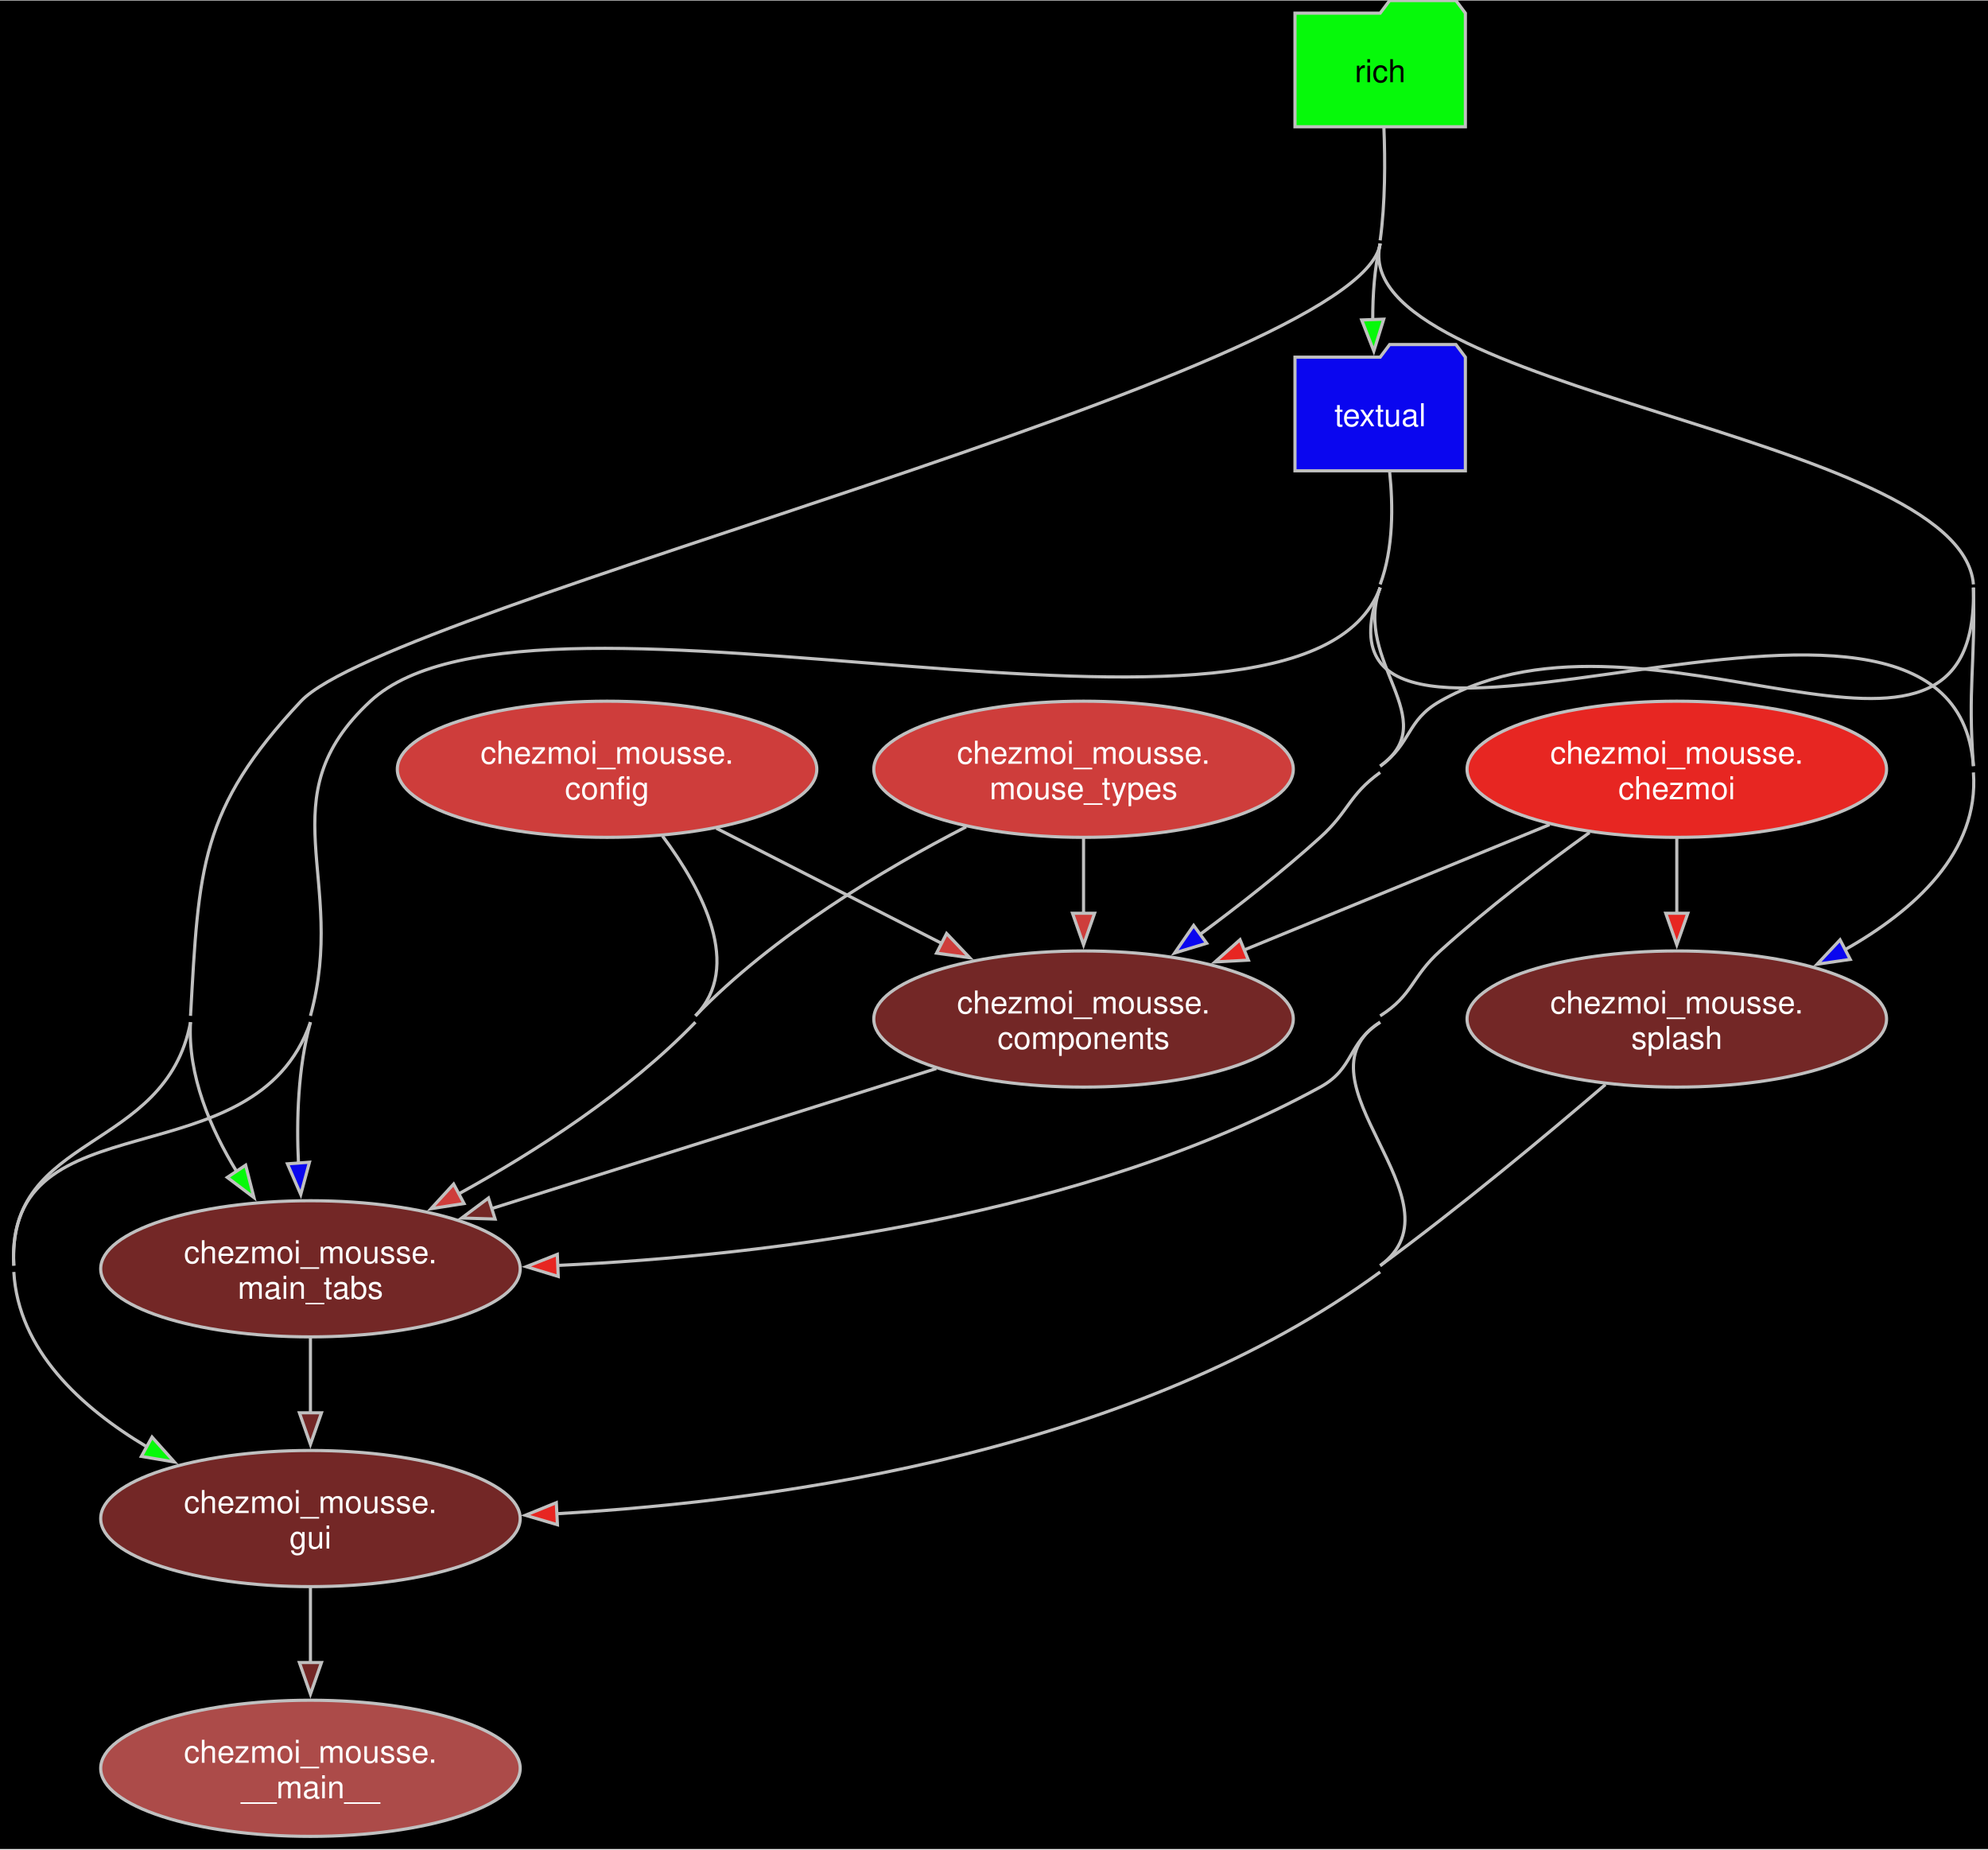
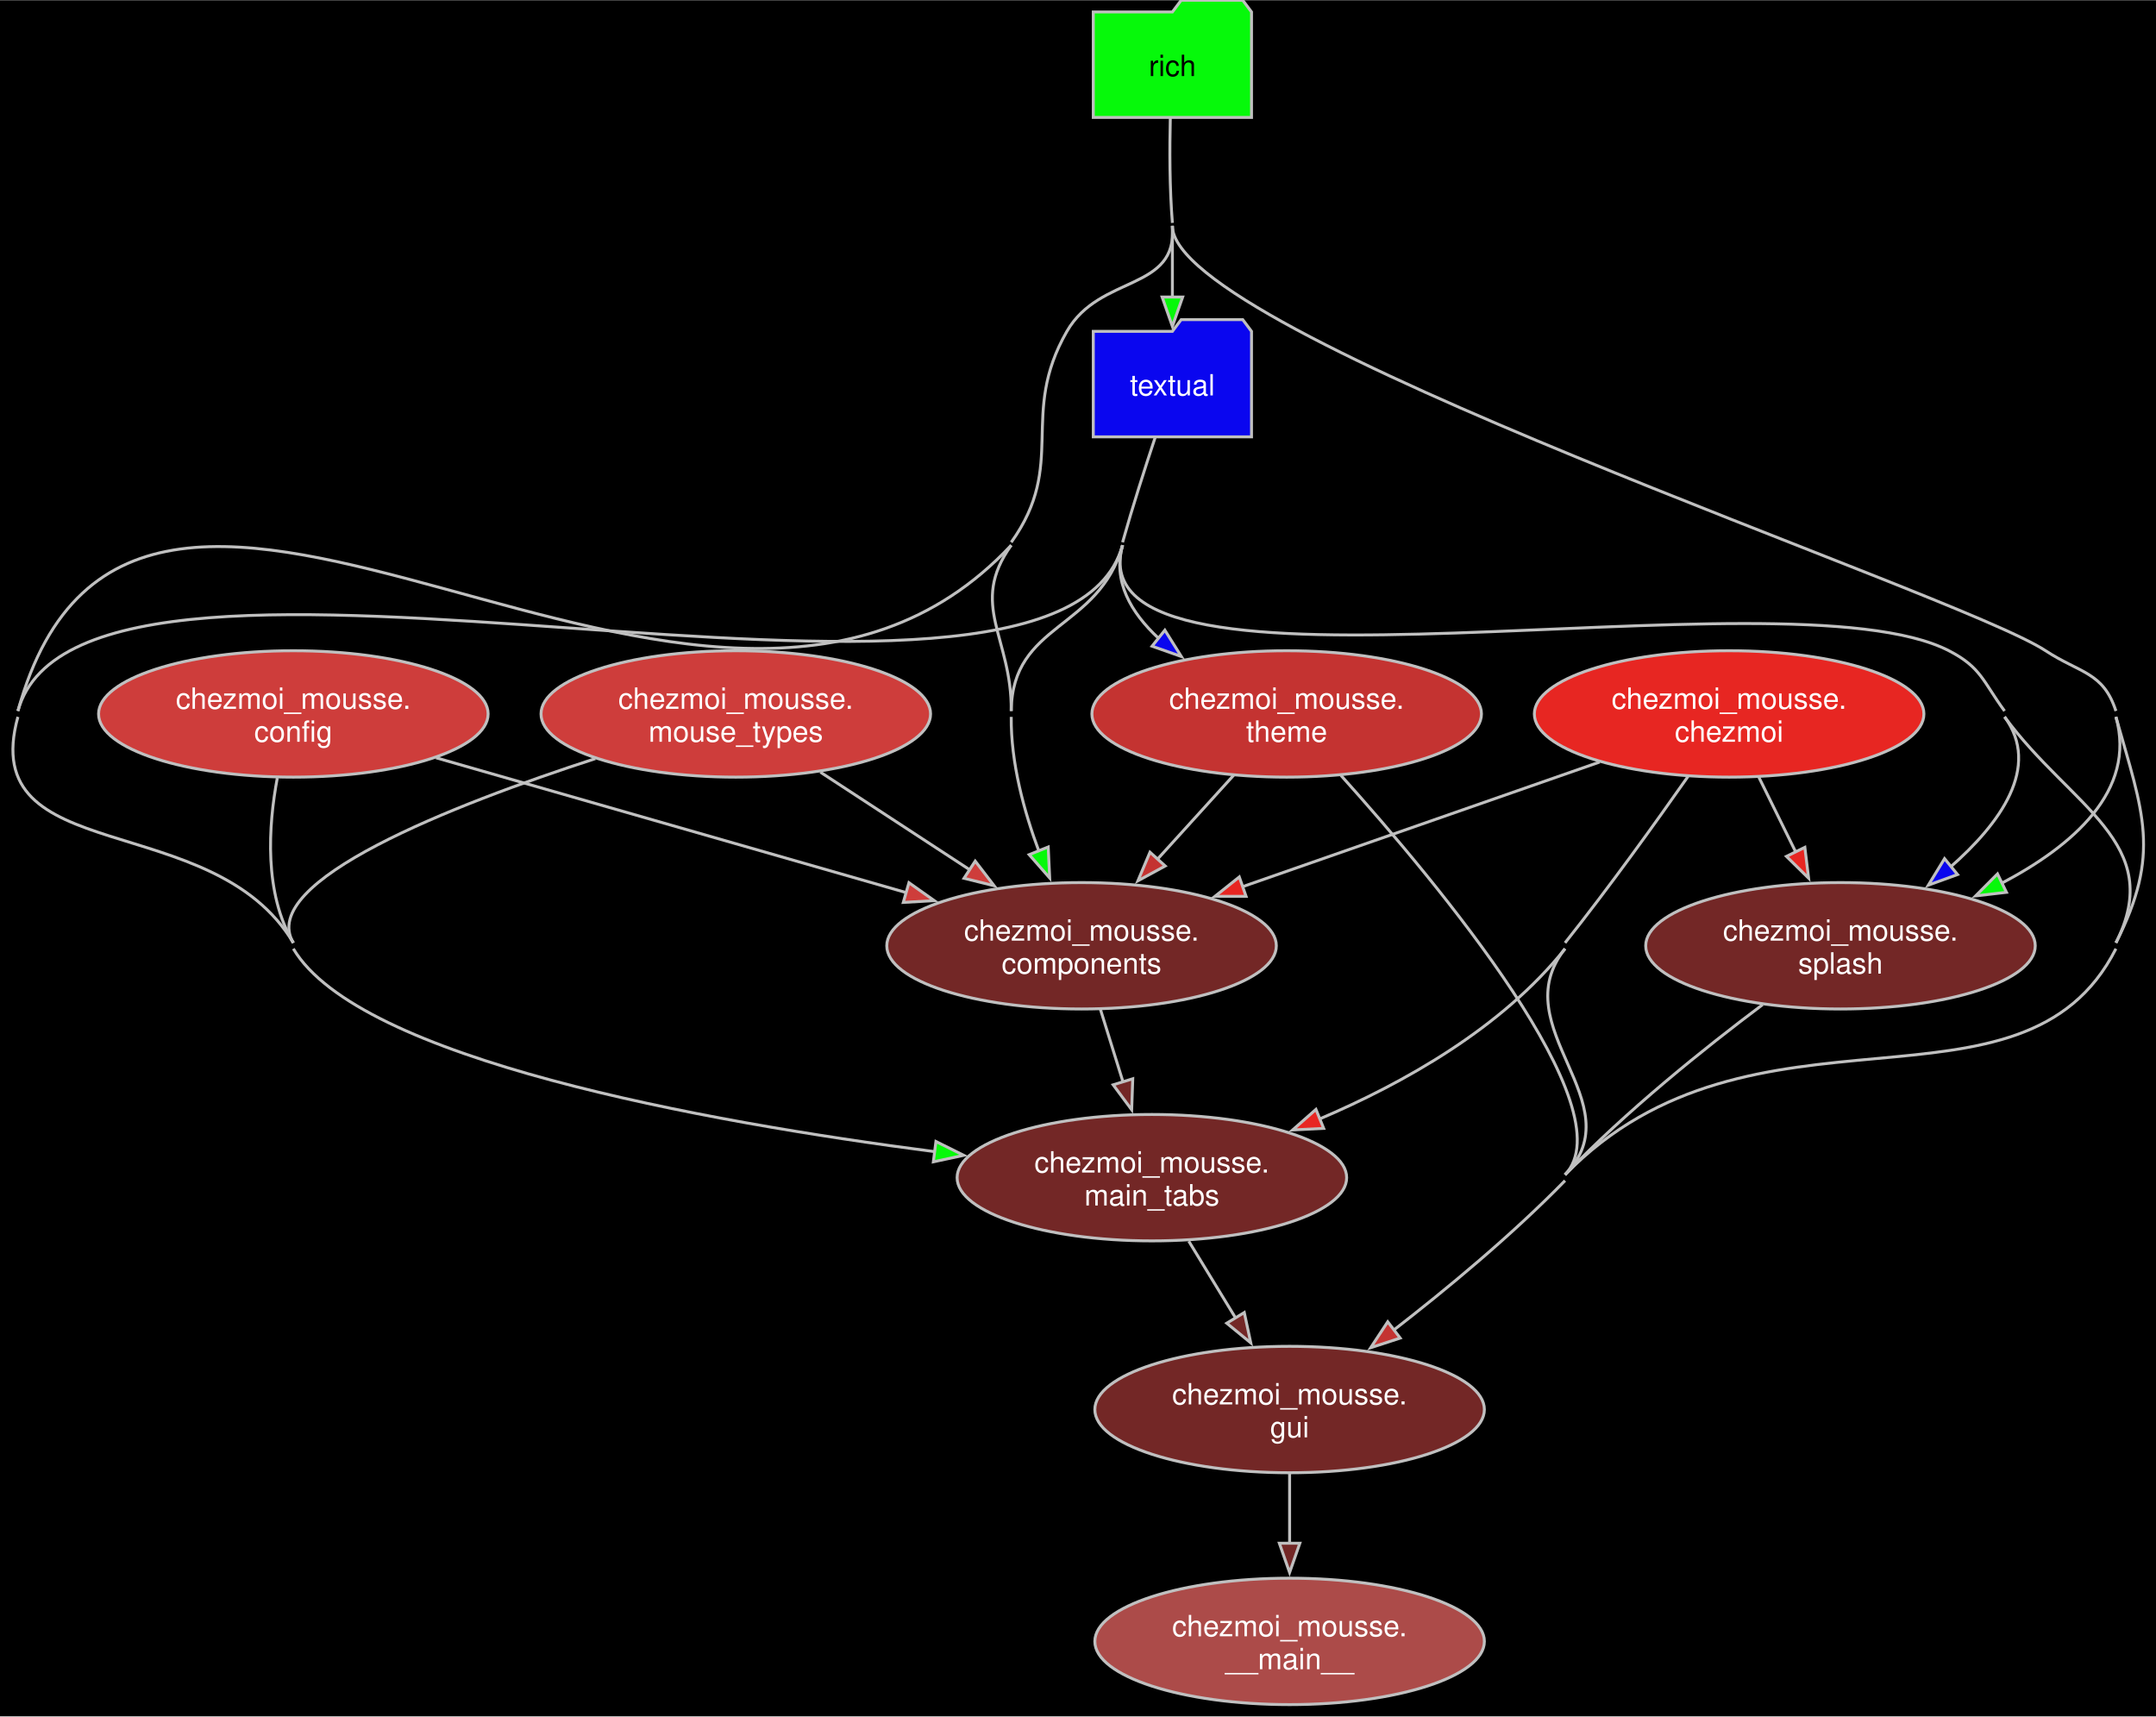
- <svg xmlns="http://www.w3.org/2000/svg" width="630pt" height="586pt" viewBox="0.00 0.00 630.00 585.67">
+ <svg xmlns="http://www.w3.org/2000/svg" width="736pt" height="586pt" viewBox="0.00 0.00 735.79 585.67">
  <g id="graph0" class="graph" transform="scale(1 1) rotate(0) translate(4 581.67)">
    <style>.edge&gt;path:hover{stroke-width:8}</style>
-     <polygon fill="black" stroke="none" points="-4,4 -4,-581.67 626,-581.67 626,4 -4,4" />
+     <polygon fill="black" stroke="none" points="-4,4 -4,-581.67 731.79,-581.67 731.79,4 -4,4" />
    <g id="node1" class="node">
      <style>.edge&gt;path:hover{stroke-width:8}</style>
-       <ellipse fill="#ac4b49" stroke="silver" cx="94.38" cy="-21.57" rx="66.47" ry="21.57" />
-       <text text-anchor="middle" x="94.38" y="-23.32" font-family="Helvetica,sans-Serif" font-size="10.00" fill="#ffffff">chezmoi_mousse.</text>
-       <text text-anchor="middle" x="94.38" y="-12.07" font-family="Helvetica,sans-Serif" font-size="10.00" fill="#ffffff">__main__</text>
+       <ellipse fill="#ac4b49" stroke="silver" cx="436.11" cy="-21.57" rx="66.47" ry="21.57" />
+       <text text-anchor="middle" x="436.11" y="-23.32" font-family="Helvetica,sans-Serif" font-size="10.00" fill="#ffffff">chezmoi_mousse.</text>
+       <text text-anchor="middle" x="436.11" y="-12.07" font-family="Helvetica,sans-Serif" font-size="10.00" fill="#ffffff">__main__</text>
    </g>
    <g id="node2" class="node">
      <style>.edge&gt;path:hover{stroke-width:8}</style>
-       <ellipse fill="#e72622" stroke="silver" cx="527.38" cy="-338.1" rx="66.47" ry="21.57" />
-       <text text-anchor="middle" x="527.38" y="-339.85" font-family="Helvetica,sans-Serif" font-size="10.00" fill="#ffffff">chezmoi_mousse.</text>
-       <text text-anchor="middle" x="527.38" y="-328.6" font-family="Helvetica,sans-Serif" font-size="10.00" fill="#ffffff">chezmoi</text>
+       <ellipse fill="#e72622" stroke="silver" cx="586.11" cy="-338.1" rx="66.47" ry="21.57" />
+       <text text-anchor="middle" x="586.11" y="-339.85" font-family="Helvetica,sans-Serif" font-size="10.00" fill="#ffffff">chezmoi_mousse.</text>
+       <text text-anchor="middle" x="586.11" y="-328.6" font-family="Helvetica,sans-Serif" font-size="10.00" fill="#ffffff">chezmoi</text>
    </g>
    <g id="node3" class="node">
      <style>.edge&gt;path:hover{stroke-width:8}</style>
-       <ellipse fill="#732726" stroke="silver" cx="339.38" cy="-258.97" rx="66.47" ry="21.57" />
-       <text text-anchor="middle" x="339.38" y="-260.72" font-family="Helvetica,sans-Serif" font-size="10.00" fill="#ffffff">chezmoi_mousse.</text>
-       <text text-anchor="middle" x="339.38" y="-249.47" font-family="Helvetica,sans-Serif" font-size="10.00" fill="#ffffff">components</text>
+       <ellipse fill="#732726" stroke="silver" cx="365.11" cy="-258.97" rx="66.47" ry="21.57" />
+       <text text-anchor="middle" x="365.11" y="-260.72" font-family="Helvetica,sans-Serif" font-size="10.00" fill="#ffffff">chezmoi_mousse.</text>
+       <text text-anchor="middle" x="365.11" y="-249.47" font-family="Helvetica,sans-Serif" font-size="10.00" fill="#ffffff">components</text>
    </g>
    <g id="edge1" class="edge">
      <style>.edge&gt;path:hover{stroke-width:8}</style>
-       <path fill="none" stroke="silver" d="M487.05,-320.55C458.67,-308.91 420.49,-293.24 390.06,-280.76" />
-       <polygon fill="#e72622" stroke="silver" points="391.62,-277.62 381.04,-277.06 388.97,-284.1 391.62,-277.62" />
+       <path fill="none" stroke="silver" d="M541.92,-321.68C506.84,-309.43 457.6,-292.25 420,-279.12" />
+       <polygon fill="#e72622" stroke="silver" points="421.25,-275.85 410.65,-275.86 418.94,-282.46 421.25,-275.85" />
    </g>
    <g id="node5" class="node">
      <style>.edge&gt;path:hover{stroke-width:8}</style>
-       <ellipse fill="#732726" stroke="silver" cx="94.38" cy="-100.7" rx="66.47" ry="21.57" />
-       <text text-anchor="middle" x="94.38" y="-102.45" font-family="Helvetica,sans-Serif" font-size="10.00" fill="#ffffff">chezmoi_mousse.</text>
-       <text text-anchor="middle" x="94.38" y="-91.2" font-family="Helvetica,sans-Serif" font-size="10.00" fill="#ffffff">gui</text>
+       <ellipse fill="#732726" stroke="silver" cx="436.11" cy="-100.7" rx="66.47" ry="21.57" />
+       <text text-anchor="middle" x="436.11" y="-102.45" font-family="Helvetica,sans-Serif" font-size="10.00" fill="#ffffff">chezmoi_mousse.</text>
+       <text text-anchor="middle" x="436.11" y="-91.2" font-family="Helvetica,sans-Serif" font-size="10.00" fill="#ffffff">gui</text>
    </g>
    <g id="edge2" class="edge">
      <style>.edge&gt;path:hover{stroke-width:8}</style>
-       <path fill="none" stroke="silver" d="M433.38,-257.97C404.49,-239.52 461.04,-201.09 433.38,-180.83" />
-       <path fill="none" stroke="silver" d="M433.38,-178.83C356.61,-122.61 245.82,-106.38 172.04,-102.21" />
-       <polygon fill="#e72622" stroke="silver" points="172.65,-98.74 162.49,-101.74 172.3,-105.73 172.65,-98.74" />
+       <path fill="none" stroke="silver" d="M530.11,-257.97C508.77,-231.14 554.03,-205.39 530.11,-180.83" />
    </g>
    <g id="node6" class="node">
      <style>.edge&gt;path:hover{stroke-width:8}</style>
-       <ellipse fill="#732726" stroke="silver" cx="94.38" cy="-179.83" rx="66.47" ry="21.57" />
-       <text text-anchor="middle" x="94.38" y="-181.58" font-family="Helvetica,sans-Serif" font-size="10.00" fill="#ffffff">chezmoi_mousse.</text>
-       <text text-anchor="middle" x="94.38" y="-170.33" font-family="Helvetica,sans-Serif" font-size="10.00" fill="#ffffff">main_tabs</text>
+       <ellipse fill="#732726" stroke="silver" cx="389.11" cy="-179.83" rx="66.47" ry="21.57" />
+       <text text-anchor="middle" x="389.11" y="-181.58" font-family="Helvetica,sans-Serif" font-size="10.00" fill="#ffffff">chezmoi_mousse.</text>
+       <text text-anchor="middle" x="389.11" y="-170.33" font-family="Helvetica,sans-Serif" font-size="10.00" fill="#ffffff">main_tabs</text>
    </g>
    <g id="edge3" class="edge">
      <style>.edge&gt;path:hover{stroke-width:8}</style>
-       <path fill="none" stroke="silver" d="M499.73,-318.06C485.15,-307.58 467.25,-293.99 452.38,-280.53 443.15,-272.18 443.87,-266.66 433.38,-259.97" />
-       <path fill="none" stroke="silver" d="M433.38,-257.97C422.89,-251.27 425.3,-243.37 414.38,-237.4 339.14,-196.3 240.47,-184.06 172.7,-180.9" />
-       <polygon fill="#e72622" stroke="silver" points="172.9,-177.41 162.77,-180.5 172.62,-184.4 172.9,-177.41" />
+       <path fill="none" stroke="silver" d="M572.08,-316.76C561.03,-301 545.04,-278.75 530.11,-259.97" />
+       <path fill="none" stroke="silver" d="M530.11,-257.97C508.69,-231.03 475.17,-212.14 446.19,-199.8" />
+       <polygon fill="#e72622" stroke="silver" points="447.74,-196.65 437.15,-196.12 445.1,-203.13 447.74,-196.65" />
    </g>
    <g id="node8" class="node">
      <style>.edge&gt;path:hover{stroke-width:8}</style>
-       <ellipse fill="#732726" stroke="silver" cx="527.38" cy="-258.97" rx="66.47" ry="21.57" />
-       <text text-anchor="middle" x="527.38" y="-260.72" font-family="Helvetica,sans-Serif" font-size="10.00" fill="#ffffff">chezmoi_mousse.</text>
-       <text text-anchor="middle" x="527.38" y="-249.47" font-family="Helvetica,sans-Serif" font-size="10.00" fill="#ffffff">splash</text>
+       <ellipse fill="#732726" stroke="silver" cx="624.11" cy="-258.97" rx="66.47" ry="21.57" />
+       <text text-anchor="middle" x="624.11" y="-260.72" font-family="Helvetica,sans-Serif" font-size="10.00" fill="#ffffff">chezmoi_mousse.</text>
+       <text text-anchor="middle" x="624.11" y="-249.47" font-family="Helvetica,sans-Serif" font-size="10.00" fill="#ffffff">splash</text>
    </g>
    <g id="edge4" class="edge">
      <style>.edge&gt;path:hover{stroke-width:8}</style>
-       <path fill="none" stroke="silver" d="M527.38,-316.43C527.38,-309.05 527.38,-300.56 527.38,-292.43" />
-       <polygon fill="#e72622" stroke="silver" points="530.88,-292.48 527.38,-282.48 523.88,-292.48 530.88,-292.48" />
+       <path fill="none" stroke="silver" d="M596.29,-316.43C600.17,-308.56 604.67,-299.42 608.92,-290.81" />
+       <polygon fill="#e72622" stroke="silver" points="611.95,-292.57 613.23,-282.05 605.67,-289.48 611.95,-292.57" />
    </g>
    <g id="edge5" class="edge">
      <style>.edge&gt;path:hover{stroke-width:8}</style>
-       <path fill="none" stroke="silver" d="M292.72,-243.28C252.62,-230.65 194.63,-212.4 151.71,-198.88" />
-       <polygon fill="#732726" stroke="silver" points="152.9,-195.59 142.31,-195.92 150.8,-202.26 152.9,-195.59" />
+       <path fill="none" stroke="silver" d="M371.54,-237.3C373.91,-229.69 376.65,-220.89 379.25,-212.53" />
+       <polygon fill="#732726" stroke="silver" points="382.58,-213.59 382.21,-203.01 375.9,-211.52 382.58,-213.59" />
    </g>
    <g id="node4" class="node">
      <style>.edge&gt;path:hover{stroke-width:8}</style>
-       <ellipse fill="#ce3d3b" stroke="silver" cx="188.38" cy="-338.1" rx="66.47" ry="21.57" />
-       <text text-anchor="middle" x="188.38" y="-339.85" font-family="Helvetica,sans-Serif" font-size="10.00" fill="#ffffff">chezmoi_mousse.</text>
-       <text text-anchor="middle" x="188.38" y="-328.6" font-family="Helvetica,sans-Serif" font-size="10.00" fill="#ffffff">config</text>
+       <ellipse fill="#ce3d3b" stroke="silver" cx="96.11" cy="-338.1" rx="66.47" ry="21.57" />
+       <text text-anchor="middle" x="96.11" y="-339.85" font-family="Helvetica,sans-Serif" font-size="10.00" fill="#ffffff">chezmoi_mousse.</text>
+       <text text-anchor="middle" x="96.11" y="-328.6" font-family="Helvetica,sans-Serif" font-size="10.00" fill="#ffffff">config</text>
    </g>
    <g id="edge6" class="edge">
      <style>.edge&gt;path:hover{stroke-width:8}</style>
-       <path fill="none" stroke="silver" d="M223.02,-319.4C244.24,-308.57 271.62,-294.58 294.49,-282.9" />
-       <polygon fill="#ce3d3b" stroke="silver" points="295.98,-286.07 303.29,-278.4 292.79,-279.84 295.98,-286.07" />
+       <path fill="none" stroke="silver" d="M144.82,-323.13C189.91,-310.2 257.07,-290.95 305.38,-277.09" />
+       <polygon fill="#ce3d3b" stroke="silver" points="306.2,-280.5 314.85,-274.38 304.27,-273.77 306.2,-280.5" />
    </g>
    <g id="edge7" class="edge">
      <style>.edge&gt;path:hover{stroke-width:8}</style>
-       <path fill="none" stroke="silver" d="M205.94,-316.97C218.73,-299.82 231.42,-275.54 216.38,-259.97" />
-       <path fill="none" stroke="silver" d="M216.38,-257.97C194.9,-235.73 165.79,-217.01 141.39,-203.58" />
-       <polygon fill="#ce3d3b" stroke="silver" points="143.06,-200.51 132.59,-198.87 139.76,-206.68 143.06,-200.51" />
+       <path fill="none" stroke="silver" d="M90.64,-316.26C87.55,-299.82 86.06,-276.89 96.11,-259.97" />
    </g>
    <g id="edge8" class="edge">
      <style>.edge&gt;path:hover{stroke-width:8}</style>
-       <path fill="none" stroke="silver" d="M94.38,-79.03C94.38,-71.65 94.38,-63.16 94.38,-55.03" />
-       <polygon fill="#732726" stroke="silver" points="97.88,-55.08 94.38,-45.08 90.88,-55.08 97.88,-55.08" />
+       <path fill="none" stroke="silver" d="M436.11,-79.03C436.11,-71.65 436.11,-63.16 436.11,-55.03" />
+       <polygon fill="#732726" stroke="silver" points="439.61,-55.08 436.11,-45.08 432.61,-55.08 439.61,-55.08" />
    </g>
    <g id="edge9" class="edge">
      <style>.edge&gt;path:hover{stroke-width:8}</style>
-       <path fill="none" stroke="silver" d="M94.38,-158.16C94.38,-150.79 94.38,-142.29 94.38,-134.16" />
-       <polygon fill="#732726" stroke="silver" points="97.88,-134.21 94.38,-124.21 90.88,-134.21 97.88,-134.21" />
+       <path fill="none" stroke="silver" d="M401.7,-158.16C406.64,-150.06 412.41,-140.6 417.79,-131.76" />
+       <polygon fill="#732726" stroke="silver" points="420.64,-133.81 422.86,-123.45 414.66,-130.17 420.64,-133.81" />
    </g>
    <g id="node7" class="node">
      <style>.edge&gt;path:hover{stroke-width:8}</style>
-       <ellipse fill="#ce3d3b" stroke="silver" cx="339.38" cy="-338.1" rx="66.47" ry="21.57" />
-       <text text-anchor="middle" x="339.38" y="-339.85" font-family="Helvetica,sans-Serif" font-size="10.00" fill="#ffffff">chezmoi_mousse.</text>
-       <text text-anchor="middle" x="339.38" y="-328.6" font-family="Helvetica,sans-Serif" font-size="10.00" fill="#ffffff">mouse_types</text>
+       <ellipse fill="#ce3d3b" stroke="silver" cx="247.11" cy="-338.1" rx="66.47" ry="21.57" />
+       <text text-anchor="middle" x="247.11" y="-339.85" font-family="Helvetica,sans-Serif" font-size="10.00" fill="#ffffff">chezmoi_mousse.</text>
+       <text text-anchor="middle" x="247.11" y="-328.6" font-family="Helvetica,sans-Serif" font-size="10.00" fill="#ffffff">mouse_types</text>
    </g>
    <g id="edge10" class="edge">
      <style>.edge&gt;path:hover{stroke-width:8}</style>
-       <path fill="none" stroke="silver" d="M339.38,-316.43C339.38,-309.05 339.38,-300.56 339.38,-292.43" />
-       <polygon fill="#ce3d3b" stroke="silver" points="342.88,-292.48 339.38,-282.48 335.88,-292.48 342.88,-292.48" />
+       <path fill="none" stroke="silver" d="M275.98,-318.23C291.38,-308.17 310.52,-295.65 327.11,-284.8" />
+       <polygon fill="#ce3d3b" stroke="silver" points="328.82,-287.87 335.27,-279.47 324.99,-282.01 328.82,-287.87" />
    </g>
    <g id="edge11" class="edge">
      <style>.edge&gt;path:hover{stroke-width:8}</style>
-       <path fill="none" stroke="silver" d="M302.16,-319.87C275.87,-306.33 241.07,-285.53 216.38,-259.97" />
+       <path fill="none" stroke="silver" d="M199.18,-322.85C150.43,-307.01 83.68,-280.91 96.11,-259.97" />
    </g>
    <g id="edge12" class="edge">
      <style>.edge&gt;path:hover{stroke-width:8}</style>
-       <path fill="none" stroke="silver" d="M504.76,-238.22C486.07,-222.19 458.59,-199.29 433.38,-180.83" />
+       <path fill="none" stroke="silver" d="M597.54,-238.89C577.87,-224.15 550.99,-202.63 530.11,-180.83" />
    </g>
    <g id="node9" class="node">
      <style>.edge&gt;path:hover{stroke-width:8}</style>
-       <polygon fill="#06f90a" stroke="silver" points="460.38,-577.67 457.38,-581.67 436.38,-581.67 433.38,-577.67 406.38,-577.67 406.38,-541.67 460.38,-541.67 460.38,-577.67" />
-       <text text-anchor="middle" x="433.38" y="-555.79" font-family="Helvetica,sans-Serif" font-size="10.00" fill="#000000">rich</text>
+       <ellipse fill="#c43331" stroke="silver" cx="435.11" cy="-338.1" rx="66.47" ry="21.57" />
+       <text text-anchor="middle" x="435.11" y="-339.85" font-family="Helvetica,sans-Serif" font-size="10.00" fill="#ffffff">chezmoi_mousse.</text>
+       <text text-anchor="middle" x="435.11" y="-328.6" font-family="Helvetica,sans-Serif" font-size="10.00" fill="#ffffff">theme</text>
    </g>
    <g id="edge13" class="edge">
      <style>.edge&gt;path:hover{stroke-width:8}</style>
-       <path fill="none" stroke="silver" d="M433.38,-504.67C422.51,-457.73 617.42,-444.69 621.38,-396.67" />
-       <path fill="none" stroke="silver" d="M621.38,-395.67C623.28,-318.89 519.12,-397.65 452.38,-359.67 441.56,-353.51 443.46,-346.4 433.38,-339.1" />
+       <path fill="none" stroke="silver" d="M417.08,-317.24C409.14,-308.49 399.67,-298.05 390.99,-288.49" />
+       <polygon fill="#c43331" stroke="silver" points="393.65,-286.21 384.34,-281.15 388.46,-290.91 393.65,-286.21" />
    </g>
    <g id="edge14" class="edge">
      <style>.edge&gt;path:hover{stroke-width:8}</style>
-       <path fill="none" stroke="silver" d="M434.56,-541.4C434.98,-531 435.01,-517.52 433.38,-505.67" />
-       <path fill="none" stroke="silver" d="M433.38,-504.67C427.76,-463.78 119.63,-389.76 91.38,-359.67 59.24,-325.42 59.04,-306.85 56.38,-259.97" />
-       <path fill="none" stroke="silver" d="M56.38,-257.97C48.49,-216.35 -2,-223.13 0.38,-180.83" />
-       <path fill="none" stroke="silver" d="M0.38,-178.83C1.77,-154.18 21.51,-135.95 42.55,-123.42" />
-       <polygon fill="#06f90a" stroke="silver" points="44.18,-126.52 51.25,-118.63 40.8,-120.39 44.18,-126.52" />
+       <path fill="none" stroke="silver" d="M453.65,-317.1C486.88,-280.14 551.25,-202.9 530.11,-180.83" />
+       <path fill="none" stroke="silver" d="M530.11,-178.83C512.09,-160.33 489.83,-141.9 471.49,-127.69" />
+       <polygon fill="#c43331" stroke="silver" points="473.85,-125.09 463.78,-121.8 469.6,-130.65 473.85,-125.09" />
+     </g>
+     <g id="node10" class="node">
+       <style>.edge&gt;path:hover{stroke-width:8}</style>
+       <polygon fill="#06f90a" stroke="silver" points="423.11,-577.67 420.11,-581.67 399.11,-581.67 396.11,-577.67 369.11,-577.67 369.11,-541.67 423.11,-541.67 423.11,-577.67" />
+       <text text-anchor="middle" x="396.11" y="-555.79" font-family="Helvetica,sans-Serif" font-size="10.00" fill="#000000">rich</text>
    </g>
    <g id="edge15" class="edge">
      <style>.edge&gt;path:hover{stroke-width:8}</style>
-       <path fill="none" stroke="silver" d="M56.38,-257.97C55.43,-241.18 62.67,-224.23 71.08,-210.51" />
-       <polygon fill="#06f90a" stroke="silver" points="73.85,-212.67 76.48,-202.4 68.02,-208.79 73.85,-212.67" />
+       <path fill="none" stroke="silver" d="M341.11,-395.67C326.49,-375.21 341.38,-364.24 341.11,-339.1" />
+       <path fill="none" stroke="silver" d="M341.11,-337.1C340.94,-321.5 345.45,-304.89 350.61,-291.09" />
+       <polygon fill="#06f90a" stroke="silver" points="353.73,-292.69 354.23,-282.11 347.24,-290.07 353.73,-292.69" />
    </g>
    <g id="edge16" class="edge">
      <style>.edge&gt;path:hover{stroke-width:8}</style>
-       <path fill="none" stroke="silver" d="M621.38,-395.67C622,-370.53 619.54,-364.17 621.38,-339.1" />
-     </g>
-     <g id="node10" class="node">
-       <style>.edge&gt;path:hover{stroke-width:8}</style>
-       <polygon fill="#0a06ef" stroke="silver" points="460.38,-468.67 457.38,-472.67 436.38,-472.67 433.38,-468.67 406.38,-468.67 406.38,-432.67 460.38,-432.67 460.38,-468.67" />
-       <text text-anchor="middle" x="433.38" y="-446.79" font-family="Helvetica,sans-Serif" font-size="10.00" fill="#ffffff">textual</text>
+       <path fill="none" stroke="silver" d="M718.11,-337.1C727.42,-304.11 733.59,-290.56 718.11,-259.97" />
    </g>
    <g id="edge17" class="edge">
      <style>.edge&gt;path:hover{stroke-width:8}</style>
-       <path fill="none" stroke="silver" d="M433.38,-504.67C431.59,-496.93 431,-488.38 431.02,-480.45" />
-       <polygon fill="#06f90a" stroke="silver" points="434.51,-480.71 431.37,-470.59 427.52,-480.46 434.51,-480.71" />
+       <path fill="none" stroke="silver" d="M395.4,-541.45C395.15,-531.07 395.13,-517.59 396.11,-505.67" />
+       <path fill="none" stroke="silver" d="M396.11,-504.67C397.95,-482.12 371.39,-488.28 360.11,-468.67 343.62,-439.97 360.35,-423.6 341.11,-396.67" />
+       <path fill="none" stroke="silver" d="M341.11,-395.67C236.68,-284.19 42.77,-486.34 2.11,-339.1" />
+       <path fill="none" stroke="silver" d="M2.11,-337.1C-12.28,-285.01 68.52,-306.44 96.11,-259.97" />
+       <path fill="none" stroke="silver" d="M96.11,-257.97C118.47,-220.3 235.76,-198.99 314.99,-188.71" />
+       <polygon fill="#06f90a" stroke="silver" points="315.41,-192.18 324.89,-187.46 314.53,-185.24 315.41,-192.18" />
    </g>
    <g id="edge18" class="edge">
      <style>.edge&gt;path:hover{stroke-width:8}</style>
-       <path fill="none" stroke="silver" d="M433.38,-395.67C424.59,-372.11 453.75,-353.84 433.38,-339.1" />
-       <path fill="none" stroke="silver" d="M433.38,-337.1C423.3,-329.8 423.61,-324.88 414.38,-316.53 402.53,-305.81 388.76,-295 376.27,-285.75" />
-       <polygon fill="#0a06ef" stroke="silver" points="378.4,-282.97 368.25,-279.9 374.27,-288.62 378.4,-282.97" />
+       <path fill="none" stroke="silver" d="M396.11,-504.67C396.11,-467.84 663.32,-379.87 694.11,-359.67 705.85,-351.96 713.78,-352.47 718.11,-339.1" />
+       <path fill="none" stroke="silver" d="M718.11,-337.1C725.21,-311.92 703.41,-293.05 679.03,-280.27" />
+       <polygon fill="#06f90a" stroke="silver" points="680.75,-277.22 670.23,-276 677.7,-283.51 680.75,-277.22" />
+     </g>
+     <g id="node11" class="node">
+       <style>.edge&gt;path:hover{stroke-width:8}</style>
+       <polygon fill="#0a06ef" stroke="silver" points="423.11,-468.67 420.11,-472.67 399.11,-472.67 396.11,-468.67 369.11,-468.67 369.11,-432.67 423.11,-432.67 423.11,-468.67" />
+       <text text-anchor="middle" x="396.11" y="-446.79" font-family="Helvetica,sans-Serif" font-size="10.00" fill="#ffffff">textual</text>
    </g>
    <g id="edge19" class="edge">
      <style>.edge&gt;path:hover{stroke-width:8}</style>
-       <path fill="none" stroke="silver" d="M436.37,-432.42C437.49,-421.78 437.63,-408.05 433.38,-396.67" />
-       <path fill="none" stroke="silver" d="M433.38,-395.67C408.37,-328.62 165.87,-408.3 113.38,-359.67 80.29,-329.01 106.32,-303.47 94.38,-259.97" />
-       <path fill="none" stroke="silver" d="M94.38,-257.97C76.76,-206.88 -2.66,-234.79 0.38,-180.83" />
+       <path fill="none" stroke="silver" d="M396.11,-504.67C396.11,-496.72 396.11,-488.11 396.11,-480.18" />
+       <polygon fill="#06f90a" stroke="silver" points="399.61,-480.37 396.11,-470.37 392.61,-480.37 399.61,-480.37" />
    </g>
    <g id="edge20" class="edge">
      <style>.edge&gt;path:hover{stroke-width:8}</style>
-       <path fill="none" stroke="silver" d="M94.38,-257.97C90.42,-243.54 89.91,-227.02 90.6,-212.97" />
-       <polygon fill="#0a06ef" stroke="silver" points="94.07,-213.6 91.31,-203.37 87.09,-213.09 94.07,-213.6" />
+       <path fill="none" stroke="silver" d="M379.11,-395.67C370.93,-366.51 341.44,-369.39 341.11,-339.1" />
    </g>
    <g id="edge21" class="edge">
      <style>.edge&gt;path:hover{stroke-width:8}</style>
-       <path fill="none" stroke="silver" d="M433.38,-395.67C402.88,-313.92 615,-426.12 621.38,-339.1" />
-       <path fill="none" stroke="silver" d="M621.38,-337.1C623.23,-311.88 602.77,-293.38 580.47,-280.82" />
-       <polygon fill="#0a06ef" stroke="silver" points="582.35,-277.86 571.86,-276.34 579.12,-284.06 582.35,-277.86" />
+       <path fill="none" stroke="silver" d="M680.11,-337.1C702.73,-306.3 735.36,-294.07 718.11,-259.97" />
+       <path fill="none" stroke="silver" d="M718.11,-257.97C686.33,-195.15 594.04,-246.48 530.11,-180.83" />
+     </g>
+     <g id="edge22" class="edge">
+       <style>.edge&gt;path:hover{stroke-width:8}</style>
+       <path fill="none" stroke="silver" d="M390.27,-432.58C386.83,-422.24 382.5,-408.76 379.11,-396.67" />
+       <path fill="none" stroke="silver" d="M379.11,-395.67C356.22,-314.1 24.66,-420.76 2.11,-339.1" />
+     </g>
+     <g id="edge23" class="edge">
+       <style>.edge&gt;path:hover{stroke-width:8}</style>
+       <path fill="none" stroke="silver" d="M379.11,-395.67C362.04,-334.84 604.96,-388.61 661.11,-359.67 672.17,-353.97 672.74,-349.13 680.11,-339.1" />
+       <path fill="none" stroke="silver" d="M680.11,-337.1C692.65,-320.02 678.64,-300.73 661.49,-285.71" />
+       <polygon fill="#0a06ef" stroke="silver" points="664.06,-283.29 654.1,-279.67 659.63,-288.71 664.06,-283.29" />
+     </g>
+     <g id="edge24" class="edge">
+       <style>.edge&gt;path:hover{stroke-width:8}</style>
+       <path fill="none" stroke="silver" d="M379.11,-395.67C375.67,-383.42 381.95,-372.67 391.39,-363.92" />
+       <polygon fill="#0a06ef" stroke="silver" points="393.54,-366.68 399.16,-357.7 389.17,-361.22 393.54,-366.68" />
    </g>
  </g>
</svg>
